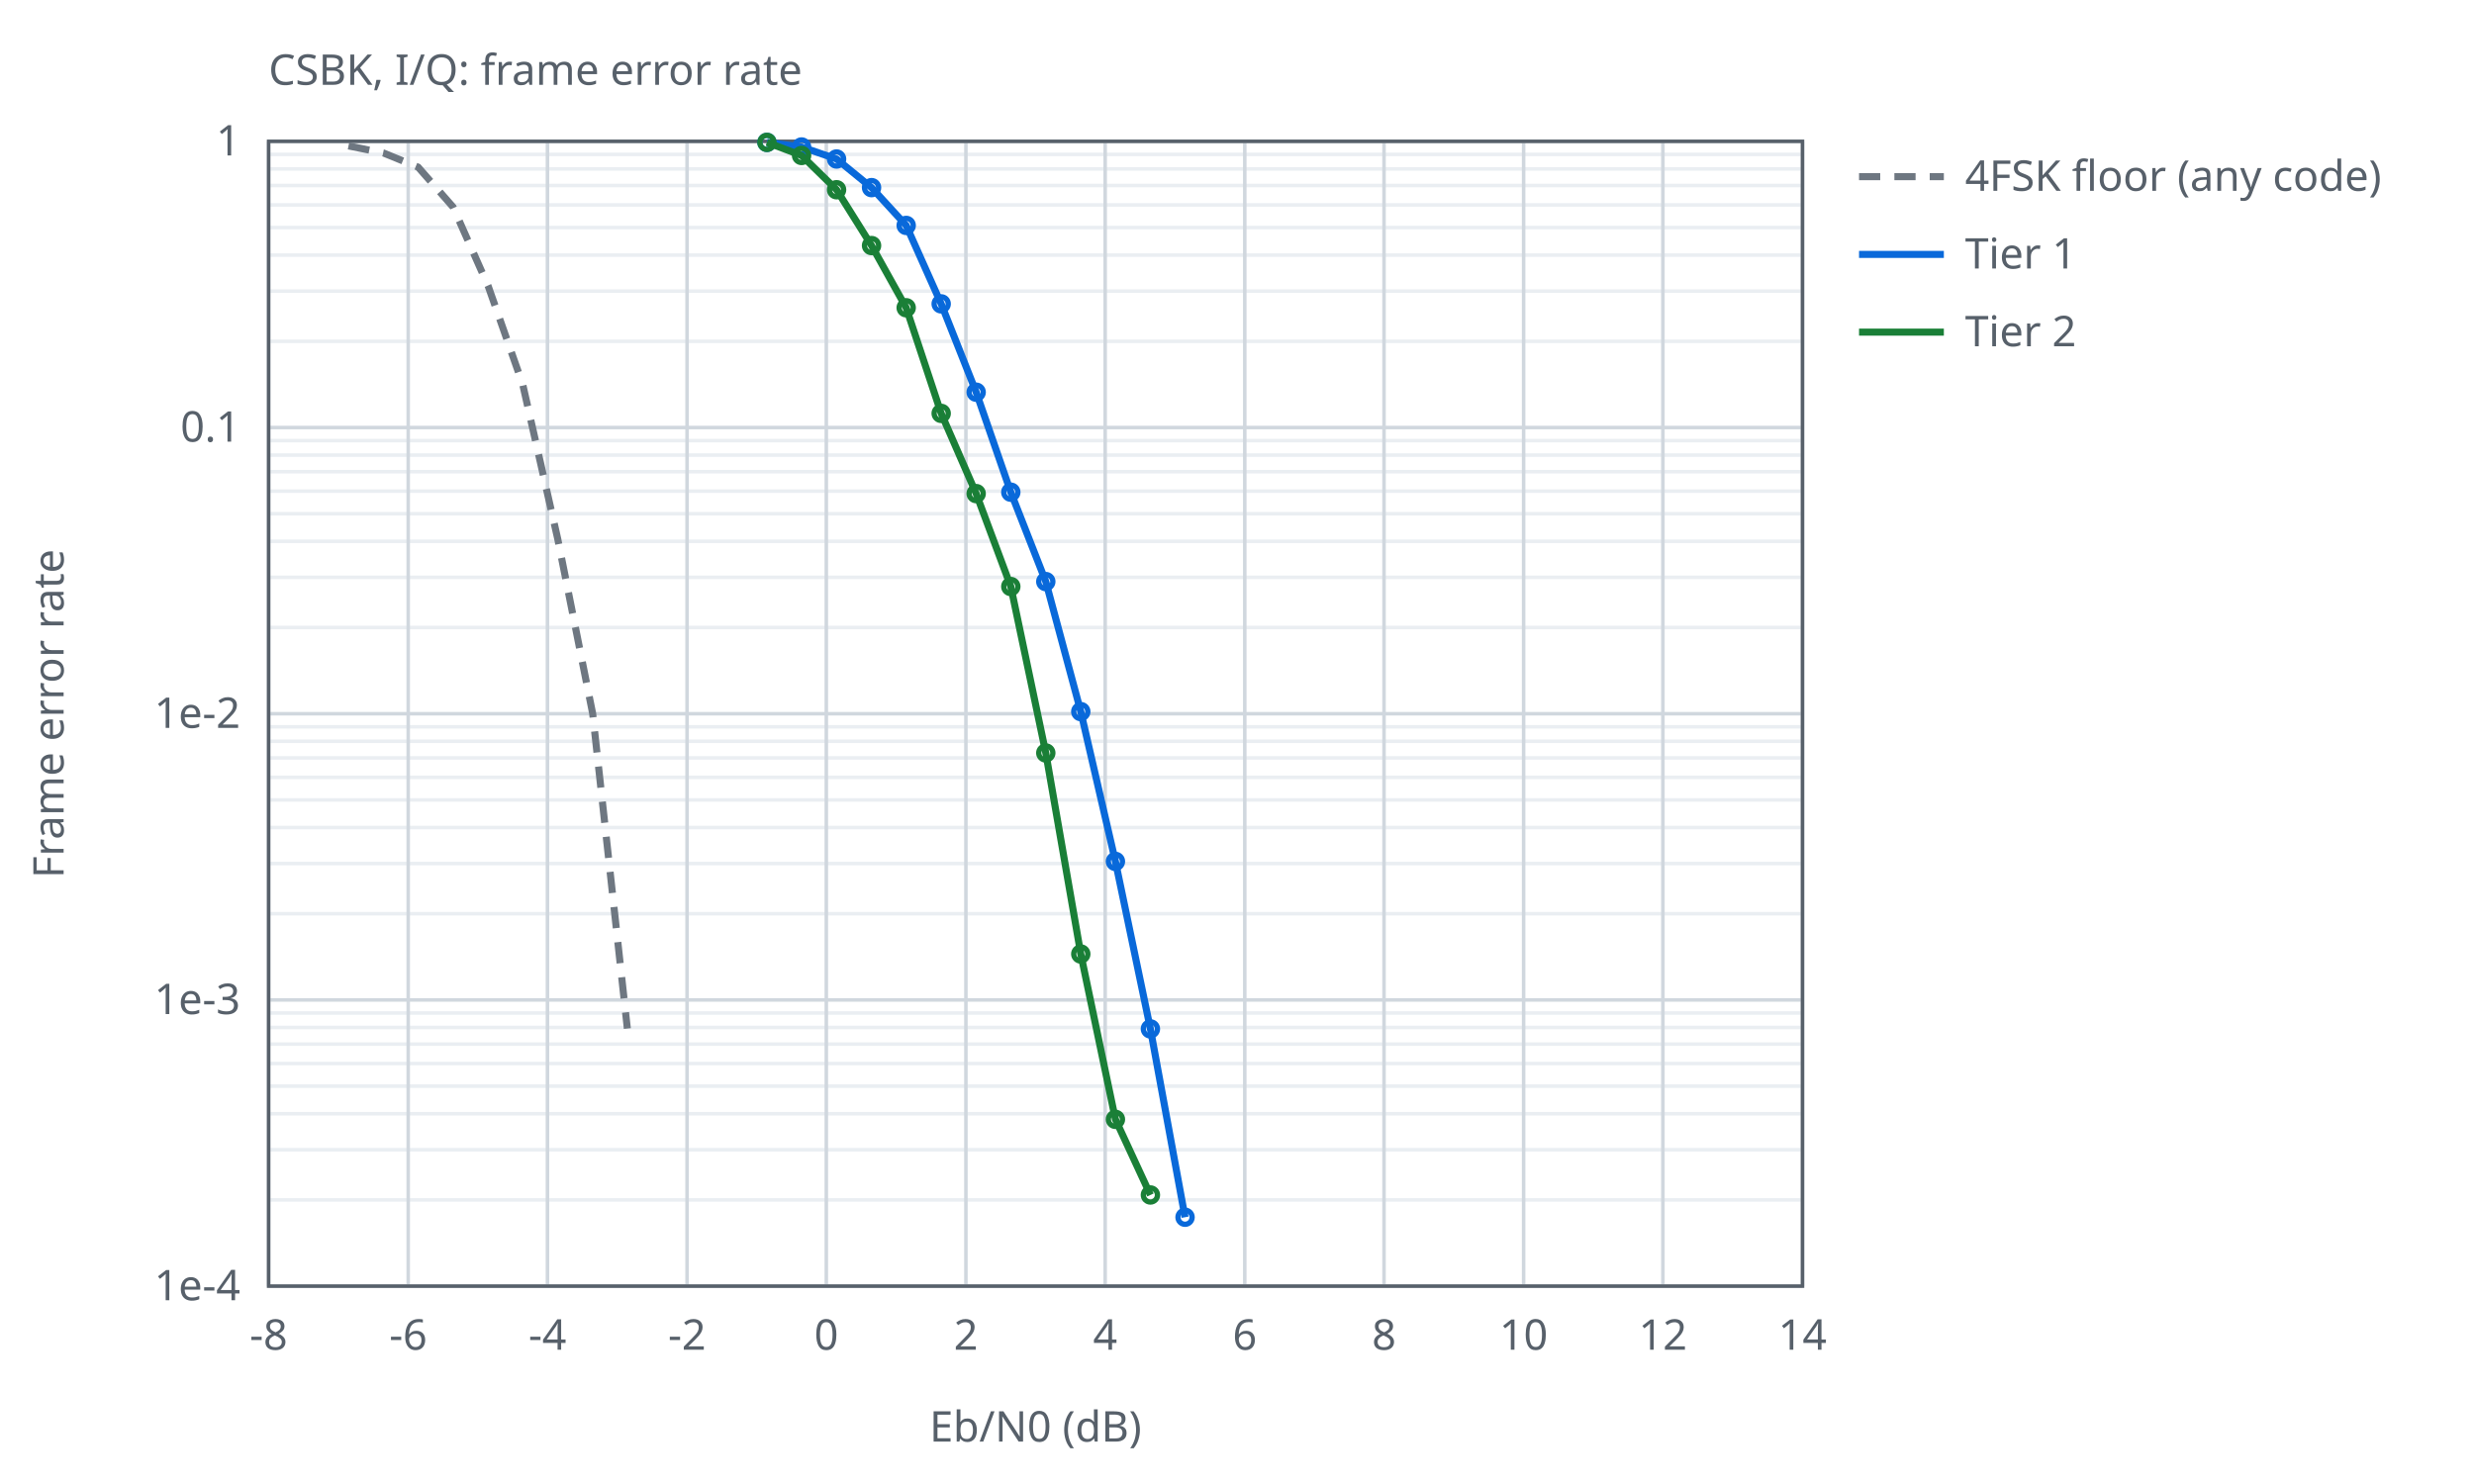
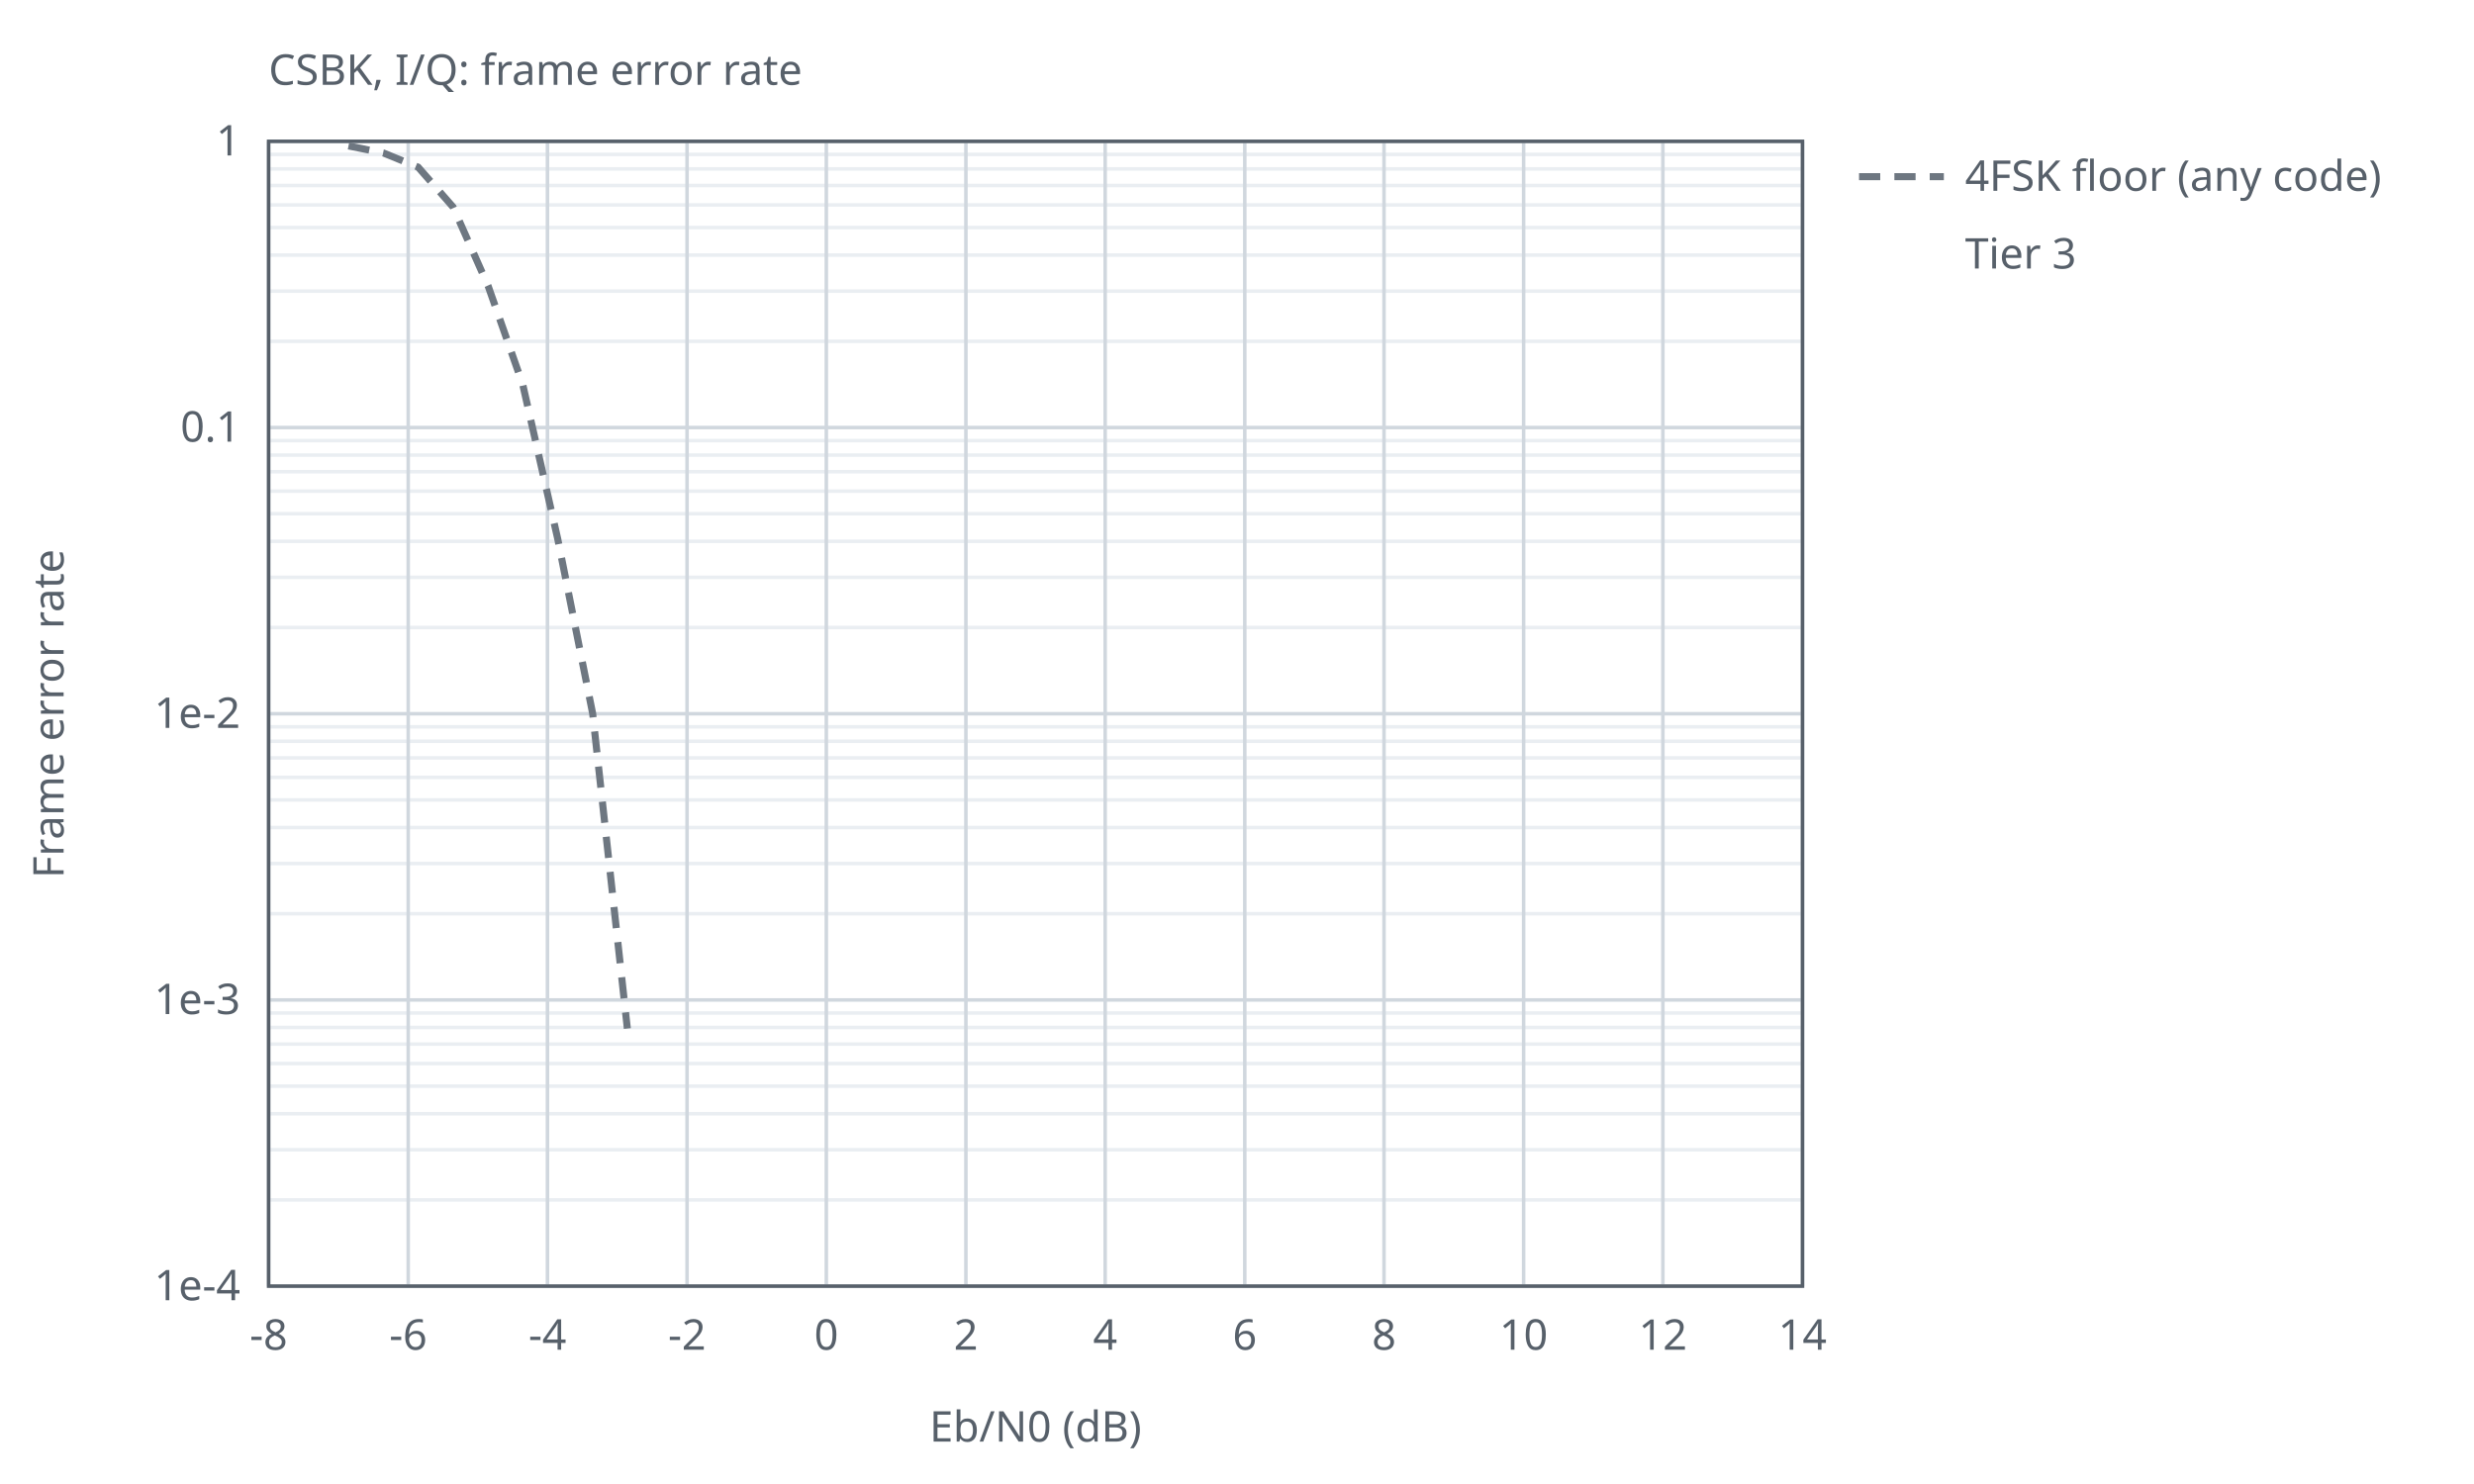
<svg xmlns="http://www.w3.org/2000/svg" width="700" height="420" viewBox="0 0 700 420">
  <style>text{font-family:sans-serif;font-size:12px;fill:#57606a}.ax{stroke:#57606a;stroke-width:1;fill:none}.gr{stroke:#d0d7de;stroke-width:1}.mi{stroke:#eaeef2;stroke-width:1}.r0{stroke:#6e7781}.r1{stroke:#bc4c00}.r2{stroke:#8250df}.s1{stroke:#cf222e}.s2{stroke:#0969da}.s3{stroke:#1a7f37}.l{fill:none;stroke-width:2}.p{fill:none;stroke-width:1.5}@media (prefers-color-scheme:dark){text{fill:#c9d1d9}.ax{stroke:#8b949e}.gr{stroke:#30363d}.mi{stroke:#21262d}.r0{stroke:#8b949e}.r1{stroke:#f0883e}.r2{stroke:#d2a8ff}.s1{stroke:#ff7b72}.s2{stroke:#58a6ff}.s3{stroke:#3fb950}}</style>
  <text x="76.0" y="24">CSBK, I/Q: frame error rate</text>
  <line class="mi" x1="76.0" y1="96.6" x2="510.0" y2="96.6" />
  <line class="mi" x1="76.0" y1="82.4" x2="510.0" y2="82.4" />
  <line class="mi" x1="76.0" y1="72.2" x2="510.0" y2="72.2" />
  <line class="mi" x1="76.0" y1="64.4" x2="510.0" y2="64.4" />
  <line class="mi" x1="76.0" y1="58.0" x2="510.0" y2="58.0" />
  <line class="mi" x1="76.0" y1="52.5" x2="510.0" y2="52.5" />
  <line class="mi" x1="76.0" y1="47.8" x2="510.0" y2="47.8" />
  <line class="mi" x1="76.0" y1="43.7" x2="510.0" y2="43.7" />
  <line class="mi" x1="76.0" y1="177.6" x2="510.0" y2="177.6" />
  <line class="mi" x1="76.0" y1="163.4" x2="510.0" y2="163.4" />
  <line class="mi" x1="76.0" y1="153.2" x2="510.0" y2="153.2" />
  <line class="mi" x1="76.0" y1="145.4" x2="510.0" y2="145.4" />
  <line class="mi" x1="76.0" y1="139.0" x2="510.0" y2="139.0" />
  <line class="mi" x1="76.0" y1="133.5" x2="510.0" y2="133.5" />
  <line class="mi" x1="76.0" y1="128.8" x2="510.0" y2="128.8" />
  <line class="mi" x1="76.0" y1="124.7" x2="510.0" y2="124.7" />
  <line class="mi" x1="76.0" y1="258.6" x2="510.0" y2="258.6" />
  <line class="mi" x1="76.0" y1="244.4" x2="510.0" y2="244.4" />
  <line class="mi" x1="76.0" y1="234.2" x2="510.0" y2="234.2" />
  <line class="mi" x1="76.0" y1="226.4" x2="510.0" y2="226.4" />
  <line class="mi" x1="76.0" y1="220.0" x2="510.0" y2="220.0" />
  <line class="mi" x1="76.0" y1="214.5" x2="510.0" y2="214.5" />
  <line class="mi" x1="76.0" y1="209.8" x2="510.0" y2="209.8" />
  <line class="mi" x1="76.0" y1="205.7" x2="510.0" y2="205.7" />
  <line class="mi" x1="76.0" y1="339.6" x2="510.0" y2="339.6" />
  <line class="mi" x1="76.0" y1="325.4" x2="510.0" y2="325.4" />
  <line class="mi" x1="76.0" y1="315.2" x2="510.0" y2="315.2" />
  <line class="mi" x1="76.0" y1="307.4" x2="510.0" y2="307.4" />
  <line class="mi" x1="76.0" y1="301.0" x2="510.0" y2="301.0" />
  <line class="mi" x1="76.0" y1="295.5" x2="510.0" y2="295.5" />
  <line class="mi" x1="76.0" y1="290.8" x2="510.0" y2="290.8" />
  <line class="mi" x1="76.0" y1="286.7" x2="510.0" y2="286.7" />
  <line class="gr" x1="76.0" y1="364.0" x2="76.0" y2="40.0" />
  <text x="76.0" y="382.0" text-anchor="middle">-8</text>
  <line class="gr" x1="115.5" y1="364.0" x2="115.5" y2="40.0" />
  <text x="115.5" y="382.0" text-anchor="middle">-6</text>
  <line class="gr" x1="154.9" y1="364.0" x2="154.9" y2="40.0" />
  <text x="154.9" y="382.0" text-anchor="middle">-4</text>
  <line class="gr" x1="194.4" y1="364.0" x2="194.4" y2="40.0" />
  <text x="194.4" y="382.0" text-anchor="middle">-2</text>
  <line class="gr" x1="233.8" y1="364.0" x2="233.8" y2="40.0" />
  <text x="233.8" y="382.0" text-anchor="middle">0</text>
  <line class="gr" x1="273.3" y1="364.0" x2="273.3" y2="40.0" />
  <text x="273.3" y="382.0" text-anchor="middle">2</text>
  <line class="gr" x1="312.7" y1="364.0" x2="312.7" y2="40.0" />
  <text x="312.7" y="382.0" text-anchor="middle">4</text>
  <line class="gr" x1="352.2" y1="364.0" x2="352.2" y2="40.0" />
  <text x="352.2" y="382.0" text-anchor="middle">6</text>
  <line class="gr" x1="391.6" y1="364.0" x2="391.6" y2="40.0" />
  <text x="391.6" y="382.0" text-anchor="middle">8</text>
  <line class="gr" x1="431.1" y1="364.0" x2="431.1" y2="40.0" />
  <text x="431.1" y="382.0" text-anchor="middle">10</text>
  <line class="gr" x1="470.5" y1="364.0" x2="470.5" y2="40.0" />
  <text x="470.5" y="382.0" text-anchor="middle">12</text>
  <line class="gr" x1="510.0" y1="364.0" x2="510.0" y2="40.0" />
  <text x="510.0" y="382.0" text-anchor="middle">14</text>
  <line class="gr" x1="76.0" y1="40.0" x2="510.0" y2="40.0" />
  <text x="68.0" y="44.0" text-anchor="end">1</text>
  <line class="gr" x1="76.0" y1="121.0" x2="510.0" y2="121.0" />
  <text x="68.0" y="125.0" text-anchor="end">0.1</text>
  <line class="gr" x1="76.0" y1="202.0" x2="510.0" y2="202.0" />
  <text x="68.0" y="206.0" text-anchor="end">1e-2</text>
  <line class="gr" x1="76.0" y1="283.0" x2="510.0" y2="283.0" />
  <text x="68.0" y="287.0" text-anchor="end">1e-3</text>
  <line class="gr" x1="76.0" y1="364.0" x2="510.0" y2="364.0" />
  <text x="68.0" y="368.0" text-anchor="end">1e-4</text>
  <rect class="ax" x="76.0" y="40.0" width="434.0" height="324.0" />
  <text x="293.0" y="408.0" text-anchor="middle">Eb/N0 (dB)</text>
  <text x="18" y="202.0" text-anchor="middle" transform="rotate(-90 18 202.0)">Frame error rate</text>
  <path class="l r0" stroke-dasharray="6 4" d="M98.6,41.3 L108.5,43.3 L118.3,47.3 L128.2,58.6 L138.1,80.9 L147.9,108.8 L157.8,152.5 L167.7,202.0 L177.5,291.1" />
  <line class="l r0" stroke-dasharray="6 4" x1="526.0" y1="50.0" x2="550.0" y2="50.0" />
  <text x="556.0" y="54.0">4FSK floor (any code)</text>
-   <path class="l s2" d="M217.0,40.3 L226.8,41.6 L236.7,45.0 L246.6,53.1 L256.4,63.8 L266.3,86.0 L276.2,111.0 L286.0,139.3 L295.9,164.6 L305.8,201.4 L315.6,243.8 L325.5,291.2 L335.3,344.5" />
-   <circle class="p s2" cx="217.0" cy="40.3" r="2" />
-   <circle class="p s2" cx="226.8" cy="41.6" r="2" />
-   <circle class="p s2" cx="236.7" cy="45.0" r="2" />
-   <circle class="p s2" cx="246.6" cy="53.1" r="2" />
-   <circle class="p s2" cx="256.4" cy="63.8" r="2" />
-   <circle class="p s2" cx="266.3" cy="86.0" r="2" />
-   <circle class="p s2" cx="276.2" cy="111.0" r="2" />
-   <circle class="p s2" cx="286.0" cy="139.3" r="2" />
-   <circle class="p s2" cx="295.9" cy="164.6" r="2" />
-   <circle class="p s2" cx="305.8" cy="201.4" r="2" />
-   <circle class="p s2" cx="315.6" cy="243.8" r="2" />
-   <circle class="p s2" cx="325.5" cy="291.2" r="2" />
-   <circle class="p s2" cx="335.3" cy="344.5" r="2" />
-   <line class="l s2" x1="526.0" y1="72.0" x2="550.0" y2="72.0" />
-   <text x="556.0" y="76.0">Tier 1</text>
-   <path class="l s3" d="M217.0,40.3 L226.8,44.0 L236.7,53.7 L246.6,69.5 L256.4,87.1 L266.3,117.0 L276.2,139.7 L286.0,166.0 L295.9,213.1 L305.8,270.0 L315.6,316.8 L325.5,338.2" />
-   <circle class="p s3" cx="217.0" cy="40.3" r="2" />
-   <circle class="p s3" cx="226.8" cy="44.0" r="2" />
-   <circle class="p s3" cx="236.7" cy="53.7" r="2" />
-   <circle class="p s3" cx="246.6" cy="69.5" r="2" />
-   <circle class="p s3" cx="256.4" cy="87.1" r="2" />
-   <circle class="p s3" cx="266.3" cy="117.0" r="2" />
-   <circle class="p s3" cx="276.2" cy="139.7" r="2" />
-   <circle class="p s3" cx="286.0" cy="166.0" r="2" />
-   <circle class="p s3" cx="295.9" cy="213.1" r="2" />
-   <circle class="p s3" cx="305.8" cy="270.0" r="2" />
-   <circle class="p s3" cx="315.6" cy="316.8" r="2" />
-   <circle class="p s3" cx="325.5" cy="338.2" r="2" />
-   <line class="l s3" x1="526.0" y1="94.0" x2="550.0" y2="94.0" />
-   <text x="556.0" y="98.0">Tier 2</text>
+   <path class="l s4" d="M217.0,40.3 L226.8,44.0 L236.7,53.7 L246.6,69.5 L256.4,87.1 L266.3,117.0 L276.2,139.7 L286.0,166.0 L295.9,213.1 L305.8,270.0 L315.6,316.8 L325.5,338.2" />
+   <circle class="p s4" cx="217.0" cy="40.3" r="2" />
+   <circle class="p s4" cx="226.8" cy="44.0" r="2" />
+   <circle class="p s4" cx="236.7" cy="53.7" r="2" />
+   <circle class="p s4" cx="246.6" cy="69.5" r="2" />
+   <circle class="p s4" cx="256.4" cy="87.1" r="2" />
+   <circle class="p s4" cx="266.3" cy="117.0" r="2" />
+   <circle class="p s4" cx="276.2" cy="139.7" r="2" />
+   <circle class="p s4" cx="286.0" cy="166.0" r="2" />
+   <circle class="p s4" cx="295.9" cy="213.1" r="2" />
+   <circle class="p s4" cx="305.8" cy="270.0" r="2" />
+   <circle class="p s4" cx="315.6" cy="316.8" r="2" />
+   <circle class="p s4" cx="325.5" cy="338.2" r="2" />
+   <line class="l s4" x1="526.0" y1="72.0" x2="550.0" y2="72.0" />
+   <text x="556.0" y="76.0">Tier 3</text>
</svg>
